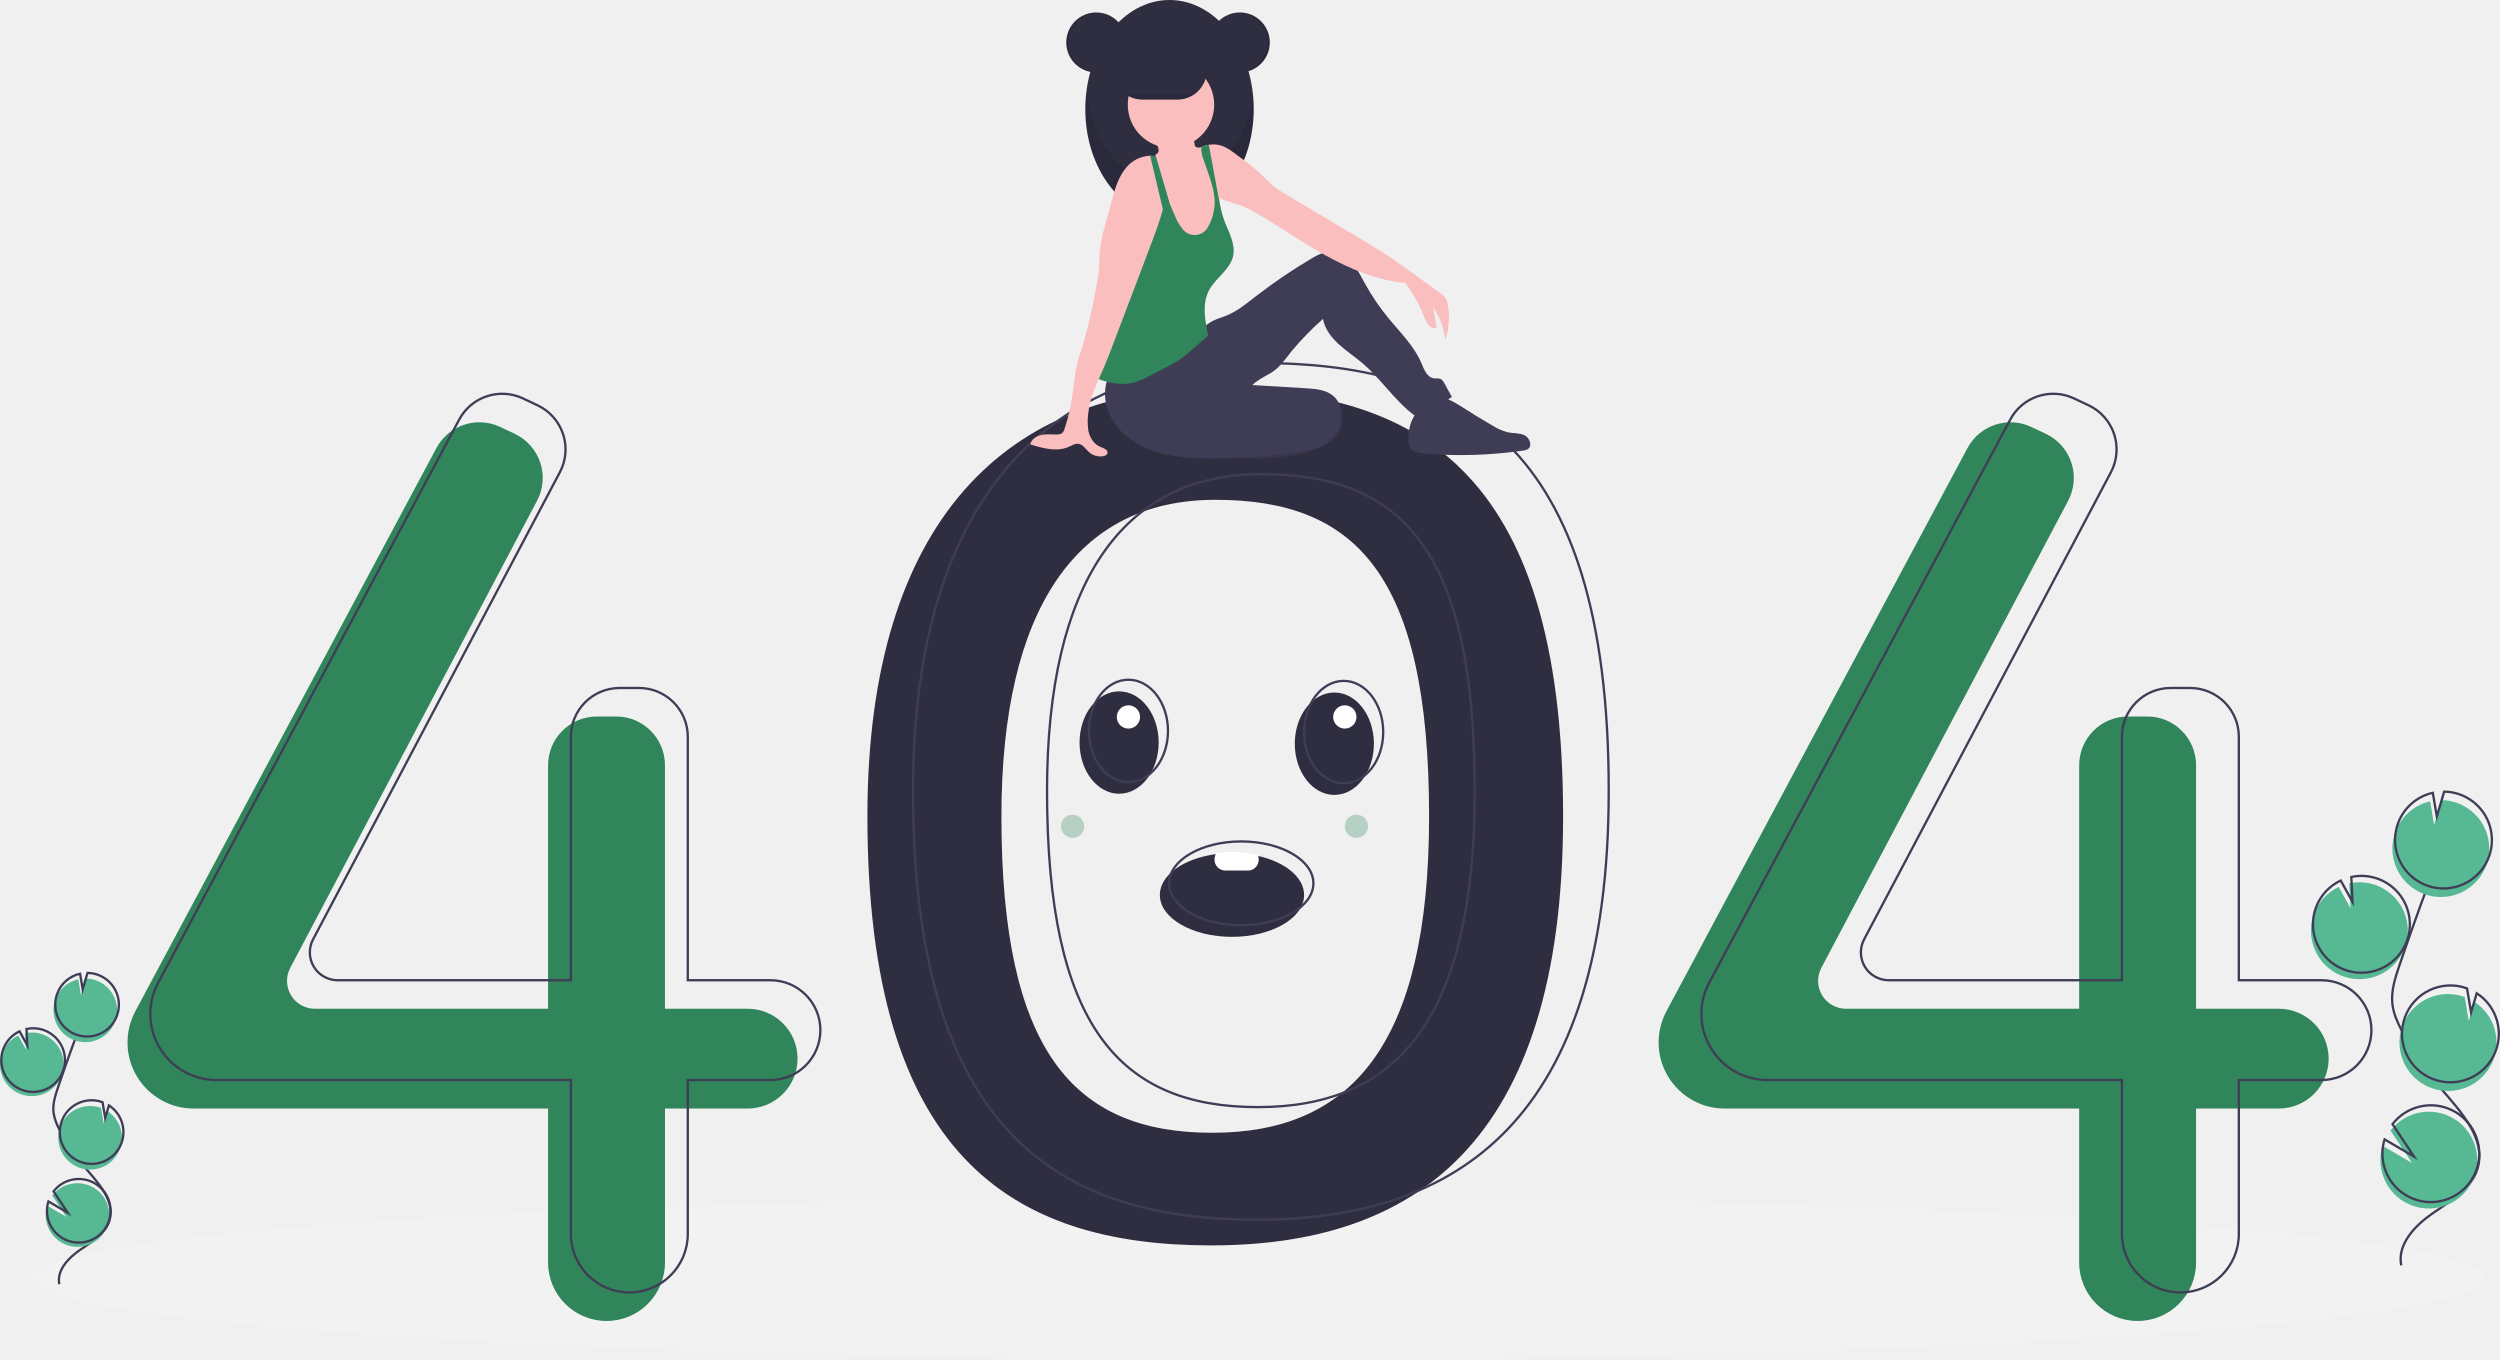
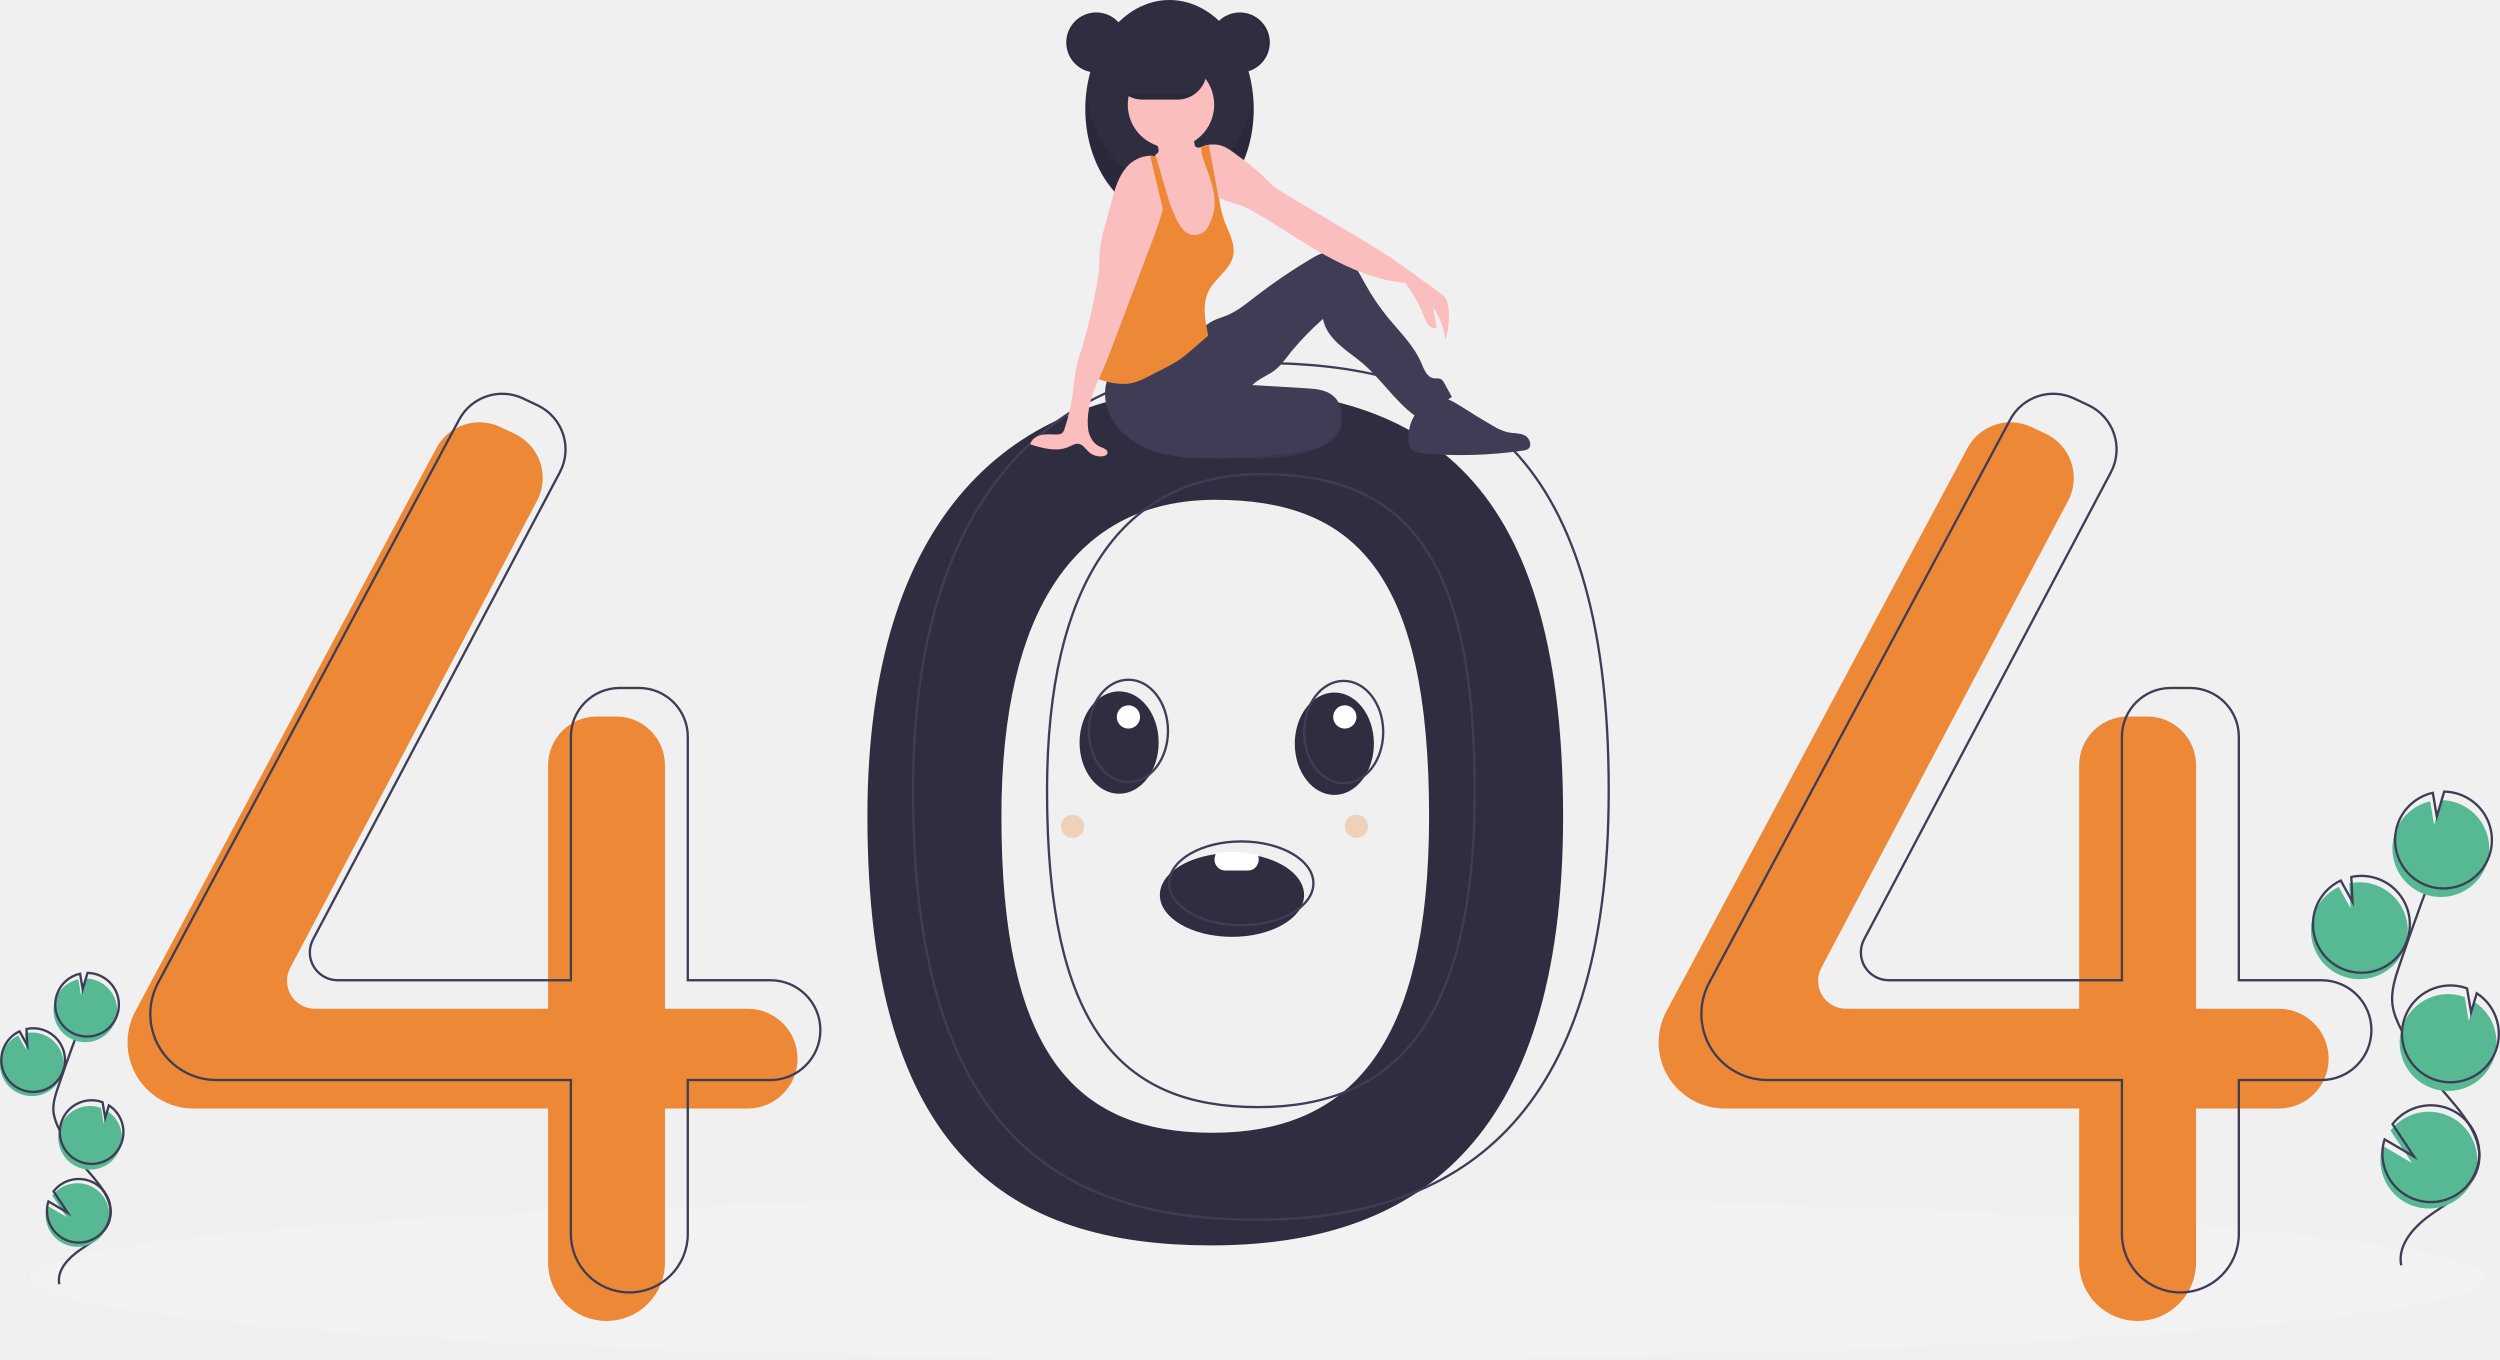
- <svg xmlns="http://www.w3.org/2000/svg" data-name="Layer 1" width="1074.392" height="584.231">
+ <svg xmlns="http://www.w3.org/2000/svg" id="fd59ce54-f850-4dfc-bc34-dd7d379d600e" data-name="Layer 1" width="1074.392" height="584.231" viewBox="0 0 1074.392 584.231">
  <ellipse cx="540.643" cy="549.309" rx="527.5" ry="34.922" fill="#f2f2f2" />
-   <path d="M520.426 167.01c-85.944 0-147.651 55.14-147.651 183.798 0 145.813 61.707 184.41 147.65 184.41s151.328-42.273 151.328-184.41c0-151.94-65.383-183.798-151.327-183.798zm.565 319.808c-59.527 0-90.626-34.923-90.626-135.916 0-89.112 32.372-136.105 91.899-136.105s91.899 30.868 91.899 136.105c0 98.447-33.646 135.916-93.172 135.916z" fill="#2f2e41" />
-   <path d="M321.311 433.517h-35.534v-104.64a20.956 20.956 0 0 0-20.956-20.956h-8.326a20.956 20.956 0 0 0-20.956 20.956v104.64h-100.23a11.963 11.963 0 0 1-10.578-17.552l106.083-200.78a20.956 20.956 0 0 0-9.58-28.74l-6.263-2.957a20.956 20.956 0 0 0-27.43 9.07L58.162 434.591a28.416 28.416 0 0 0-3.357 13.396 28.416 28.416 0 0 0 28.416 28.416H235.54v66.167a25.119 25.119 0 0 0 25.119 25.12 25.119 25.119 0 0 0 25.119-25.12v-66.167h35.534a21.443 21.443 0 0 0 21.443-21.443 21.443 21.443 0 0 0-21.443-21.443zM979.308 433.517h-35.534v-104.64a20.956 20.956 0 0 0-20.956-20.956h-8.327a20.956 20.956 0 0 0-20.956 20.956v104.64h-100.23a11.963 11.963 0 0 1-10.577-17.552l106.082-200.78a20.956 20.956 0 0 0-9.58-28.74l-6.263-2.957a20.956 20.956 0 0 0-27.429 9.07L716.157 434.591a28.416 28.416 0 0 0-3.356 13.396 28.416 28.416 0 0 0 28.416 28.416h152.318v66.167a25.119 25.119 0 0 0 25.12 25.12 25.119 25.119 0 0 0 25.118-25.12v-66.167h35.535a21.443 21.443 0 0 0 21.443-21.443 21.443 21.443 0 0 0-21.443-21.443z" fill="#30855a" />
-   <path d="M331.114 421.264H295.58v-104.64a20.956 20.956 0 0 0-20.956-20.956h-8.327a20.956 20.956 0 0 0-20.956 20.956v104.64h-100.23a11.963 11.963 0 0 1-10.577-17.552l106.082-200.78a20.956 20.956 0 0 0-9.58-28.74l-6.263-2.957a20.956 20.956 0 0 0-27.429 9.07L67.963 422.338a28.416 28.416 0 0 0-3.356 13.396 28.416 28.416 0 0 0 28.416 28.416H245.34v66.167a25.119 25.119 0 0 0 25.12 25.119 25.119 25.119 0 0 0 25.119-25.12V464.15h35.534a21.443 21.443 0 0 0 21.443-21.443 21.443 21.443 0 0 0-21.443-21.443zM997.688 421.264h-35.535v-104.64a20.956 20.956 0 0 0-20.956-20.956h-8.326a20.956 20.956 0 0 0-20.956 20.956v104.64h-100.23a11.963 11.963 0 0 1-10.577-17.552l106.082-200.78a20.956 20.956 0 0 0-9.58-28.74l-6.263-2.957a20.956 20.956 0 0 0-27.43 9.07l-129.38 242.033a28.416 28.416 0 0 0-3.356 13.396 28.416 28.416 0 0 0 28.415 28.416h152.32v66.167a25.119 25.119 0 0 0 25.118 25.119 25.119 25.119 0 0 0 25.12-25.12V464.15h35.534a21.443 21.443 0 0 0 21.443-21.443 21.443 21.443 0 0 0-21.443-21.443zM540.03 155.982c-85.943 0-147.65 55.14-147.65 183.798 0 145.813 61.707 184.41 147.65 184.41s151.328-42.273 151.328-184.41c0-151.94-65.383-183.798-151.327-183.798zm.566 319.808c-59.527 0-90.626-34.923-90.626-135.916 0-89.112 32.372-136.105 91.899-136.105s91.899 30.868 91.899 136.105c0 98.447-33.645 135.916-93.172 135.916z" fill="none" stroke="#3f3d56" stroke-miterlimit="10" />
+   <path d="M583.48,324.894c-85.944,0-147.651,55.139-147.651,183.798,0,145.813,61.707,184.411,147.651,184.411s151.327-42.274,151.327-184.411C734.807,356.753,669.424,324.894,583.48,324.894Zm.565,319.808c-59.527,0-90.626-34.923-90.626-135.916,0-89.112,32.372-136.105,91.899-136.105s91.899,30.868,91.899,136.105C677.217,607.234,643.572,644.703,584.045,644.703Z" transform="translate(-63.054 -157.8845)" fill="#2f2e41" />
+   <path d="M384.365,591.401H348.831V486.762A20.956,20.956,0,0,0,327.875,465.806h-8.326a20.956,20.956,0,0,0-20.956,20.956V591.401H198.363a11.963,11.963,0,0,1-10.578-17.552l106.082-200.78A20.956,20.956,0,0,0,284.287,344.33l-6.262-2.957a20.956,20.956,0,0,0-27.429,9.07L121.214,592.475a28.416,28.416,0,0,0-3.356,13.396v0a28.416,28.416,0,0,0,28.416,28.416H298.593v66.167a25.119,25.119,0,0,0,25.119,25.119h0a25.119,25.119,0,0,0,25.119-25.119V634.287h35.534a21.443,21.443,0,0,0,21.443-21.443v0A21.443,21.443,0,0,0,384.365,591.401Z" transform="translate(-63.054 -157.8845)" fill="#ed8936" />
+   <path d="M1042.362,591.401h-35.534V486.762A20.956,20.956,0,0,0,985.872,465.806h-8.326a20.956,20.956,0,0,0-20.956,20.956V591.401H856.359a11.963,11.963,0,0,1-10.578-17.552L951.864,373.069A20.956,20.956,0,0,0,942.284,344.33l-6.262-2.957a20.956,20.956,0,0,0-27.429,9.07L779.211,592.475a28.416,28.416,0,0,0-3.356,13.396v0a28.416,28.416,0,0,0,28.416,28.416H956.589v66.167a25.119,25.119,0,0,0,25.119,25.119h0a25.119,25.119,0,0,0,25.119-25.119V634.287h35.534a21.443,21.443,0,0,0,21.443-21.443v0A21.443,21.443,0,0,0,1042.362,591.401Z" transform="translate(-63.054 -157.8845)" fill="#ed8936" />
+   <path d="M394.168,579.148H358.634V474.509a20.956,20.956,0,0,0-20.956-20.956h-8.326a20.956,20.956,0,0,0-20.956,20.956V579.148H208.165a11.963,11.963,0,0,1-10.578-17.552L303.67,360.816a20.956,20.956,0,0,0-9.58-28.739l-6.262-2.957a20.956,20.956,0,0,0-27.429,9.07L131.017,580.222a28.416,28.416,0,0,0-3.356,13.396v0a28.416,28.416,0,0,0,28.416,28.416H308.395v66.167a25.119,25.119,0,0,0,25.119,25.119h0a25.119,25.119,0,0,0,25.119-25.119V622.034h35.534a21.443,21.443,0,0,0,21.443-21.443v0A21.443,21.443,0,0,0,394.168,579.148Z" transform="translate(-63.054 -157.8845)" fill="none" stroke="#3f3d56" stroke-miterlimit="10" />
+   <path d="M1060.742,579.148h-35.534V474.509a20.956,20.956,0,0,0-20.956-20.956H995.925a20.956,20.956,0,0,0-20.956,20.956V579.148H874.739a11.963,11.963,0,0,1-10.578-17.552L970.244,360.816a20.956,20.956,0,0,0-9.58-28.739l-6.262-2.957a20.956,20.956,0,0,0-27.429,9.07L797.59,580.222a28.416,28.416,0,0,0-3.356,13.396v0a28.416,28.416,0,0,0,28.416,28.416H974.969v66.167a25.119,25.119,0,0,0,25.119,25.119h0a25.119,25.119,0,0,0,25.119-25.119V622.034h35.534a21.443,21.443,0,0,0,21.443-21.443v0A21.443,21.443,0,0,0,1060.742,579.148Z" transform="translate(-63.054 -157.8845)" fill="none" stroke="#3f3d56" stroke-miterlimit="10" />
+   <path d="M603.085,313.866c-85.944,0-147.651,55.139-147.651,183.798,0,145.813,61.707,184.411,147.651,184.411s151.327-42.274,151.327-184.411C754.412,345.725,689.029,313.866,603.085,313.866Zm.565,319.808c-59.527,0-90.626-34.923-90.626-135.916,0-89.112,32.372-136.105,91.899-136.105s91.899,30.868,91.899,136.105C696.822,596.206,663.177,633.675,603.65,633.675Z" transform="translate(-63.054 -157.8845)" fill="none" stroke="#3f3d56" stroke-miterlimit="10" />
  <circle cx="471.141" cy="18.25" r="12.901" fill="#2f2e41" />
  <ellipse cx="502.607" cy="46.885" rx="36.186" ry="46.885" fill="#2f2e41" />
-   <path d="M502.607 79.61c-18.127 0-33.14-17.27-35.775-39.805a60.976 60.976 0 0 0-.41 7.08c0 25.893 16.2 46.885 36.185 46.885s36.187-20.991 36.187-46.885a60.976 60.976 0 0 0-.41-7.08c-2.635 22.534-17.649 39.805-35.777 39.805z" opacity=".1" />
-   <path d="M576.242 184.189c-.777 3.193-4.128 5.75-7.839 7.538-7.801 3.756-17.425 4.878-26.76 5.254a45.176 45.176 0 0 1-7.144-.132 20.537 20.537 0 0 1-12.25-5.632 1.68 1.68 0 0 1 .043-2.843c4.97-5.46 13.263-8.806 21.617-11.217 6.334-1.827 17.38-6.56 24.29-5.922 6.691.62 9.024 8.922 8.043 12.954z" fill="#3f3d56" />
-   <path d="M576.242 184.189c-.777 3.193-4.128 5.75-7.839 7.538-7.801 3.756-17.425 4.878-26.76 5.254a45.176 45.176 0 0 1-7.144-.132 20.537 20.537 0 0 1-12.25-5.632 1.68 1.68 0 0 1 .043-2.843c4.97-5.46 13.263-8.806 21.617-11.217 6.334-1.827 17.38-6.56 24.29-5.922 6.691.62 9.024 8.922 8.043 12.954z" opacity=".1" />
-   <path d="M477.044 160.321a19.77 19.77 0 0 0-1.199 15.075 26.34 26.34 0 0 0 8.83 12.497c10.094 8.092 23.987 9.205 36.924 9.093a284.65 284.65 0 0 0 33.905-2.324 40.538 40.538 0 0 0 11.002-2.554c4.222-1.827 7.933-5.178 9.436-9.526s.436-9.673-3.134-12.574c-3.137-2.55-7.463-2.9-11.498-3.143l-23.087-1.388c2.28-2.308 5.318-3.614 8.095-5.292 3.686-2.226 6.134-5.965 8.814-9.335a129.001 129.001 0 0 1 13.438-13.817c.752 4.31 3.478 7.85 6.688 10.824s6.908 5.369 10.243 8.2c8.079 6.859 13.896 16.167 22.393 22.5a43.829 43.829 0 0 0 16.048-8.011l-3.302-5.982a3.94 3.94 0 0 0-1.244-1.553c-.935-.575-2.14-.278-3.225-.441-2.901-.435-4.168-3.784-5.306-6.487-3.125-7.422-9.108-13.18-14.218-19.404a98.009 98.009 0 0 1-9.996-14.723c-1.717-3.102-3.288-6.331-5.618-9.003s-5.593-4.773-9.138-4.78c-3.132-.007-6.021 1.583-8.714 3.182a230.477 230.477 0 0 0-23.63 16.1c-3.944 3.061-7.864 6.296-12.49 8.173-1.947.79-4 1.33-5.869 2.292-3.273 1.685-5.757 4.535-8.431 7.065-9.538 9.023-22.596 14.869-35.717 15.336z" fill="#3f3d56" />
-   <path d="M525.32 96.098a23.774 23.774 0 0 1-1.734 8.033 10.045 10.045 0 0 1-5.768 5.573 12.375 12.375 0 0 1-5.623.183 10.882 10.882 0 0 1-4.581-1.561c-2.165-1.489-3.245-4.144-3.638-6.743-.393-2.596-.217-5.249-.469-7.864a42.944 42.944 0 0 0-1.202-6.255c-.17-.683-.343-1.363-.513-2.042-.166-.68-.33-1.36-.481-2.04a44.287 44.287 0 0 1-.378-1.925 28.716 28.716 0 0 1-.233-1.643 18.423 18.423 0 0 0-.808-4.811 14.607 14.607 0 0 0-1.687-2.854c-.286-.409-.563-.818-.818-1.243a5.89 5.89 0 0 1-.972-3.748 3.286 3.286 0 0 1 .148-.6c.025-.076.053-.152.085-.224a1.802 1.802 0 0 0 1.23-1.149 3.433 3.433 0 0 0-.148-1.777 11.318 11.318 0 0 0-.96-2.288c-.264-.478-1.16-1.34-1.167-1.888-.013-1.101 2.14-1.989 3.011-2.423a16.796 16.796 0 0 1 8.597-1.743c1.904.129 3.968.714 5.019 2.31.944 1.438.818 3.3 1.22 4.971a1.47 1.47 0 0 0 .3.664 1.341 1.341 0 0 0 .74.34 4.55 4.55 0 0 0 1.415.057h.003a2.931 2.931 0 0 0 .371-.054 4.957 4.957 0 0 0 2.033-.878q.586-.156 1.18-.255a.251.251 0 0 0 .047-.01c1.577 4.976 1.781 10.31 3.072 15.375.638 2.52 1.554 5.01 1.683 7.603.01.113.013.23.016.346.019.834-.047 1.674-.013 2.504a6.981 6.981 0 0 0 .126 1.114 15.611 15.611 0 0 0 .525 1.744l.01.028c.06.182.116.368.164.554.034.135.066.267.09.402l.004.01a14.938 14.938 0 0 1 .104 4.207z" fill="#fbbebe" />
+   <path d="M565.661,237.494c-18.128,0-33.141-17.271-35.776-39.805a60.976,60.976,0,0,0-.41,7.08c0,25.894,16.201,46.885,36.186,46.885s36.186-20.991,36.186-46.885a60.976,60.976,0,0,0-.41-7.08C598.803,220.224,583.789,237.494,565.661,237.494Z" transform="translate(-63.054 -157.8845)" opacity="0.1" />
+   <path d="M639.296,342.073c-.777,3.193-4.128,5.751-7.839,7.538-7.802,3.757-17.425,4.878-26.76,5.254a45.176,45.176,0,0,1-7.144-.132,20.537,20.537,0,0,1-12.251-5.631,1.681,1.681,0,0,1,.044-2.844c4.969-5.459,13.262-8.806,21.616-11.216,6.334-1.827,17.381-6.561,24.29-5.922C637.944,329.739,640.277,338.041,639.296,342.073Z" transform="translate(-63.054 -157.8845)" fill="#3f3d56" />
+   <path d="M639.296,342.073c-.777,3.193-4.128,5.751-7.839,7.538-7.802,3.757-17.425,4.878-26.76,5.254a45.176,45.176,0,0,1-7.144-.132,20.537,20.537,0,0,1-12.251-5.631,1.681,1.681,0,0,1,.044-2.844c4.969-5.459,13.262-8.806,21.616-11.216,6.334-1.827,17.381-6.561,24.29-5.922C637.944,329.739,640.277,338.041,639.296,342.073Z" transform="translate(-63.054 -157.8845)" opacity="0.1" />
+   <path d="M540.098,318.206a19.77,19.77,0,0,0-1.199,15.075,26.339,26.339,0,0,0,8.829,12.497c10.095,8.092,23.988,9.205,36.925,9.093a284.649,284.649,0,0,0,33.905-2.324,40.538,40.538,0,0,0,11.001-2.554c4.222-1.827,7.933-5.178,9.436-9.526s.436-9.672-3.134-12.574c-3.137-2.55-7.463-2.9-11.498-3.143l-23.088-1.387c2.281-2.308,5.318-3.614,8.096-5.292,3.685-2.226,6.134-5.965,8.813-9.335a129.001,129.001,0,0,1,13.439-13.817c.751,4.31,3.478,7.85,6.687,10.824s6.908,5.368,10.244,8.2c8.079,6.858,13.896,16.167,22.392,22.5a43.829,43.829,0,0,0,16.049-8.012l-3.302-5.981a3.94,3.94,0,0,0-1.245-1.553c-.935-.575-2.14-.279-3.225-.441-2.901-.435-4.168-3.784-5.306-6.487-3.125-7.422-9.108-13.18-14.218-19.404a98.009,98.009,0,0,1-9.996-14.723c-1.717-3.102-3.288-6.331-5.617-9.003s-5.594-4.773-9.139-4.781c-3.132-.007-6.021,1.584-8.714,3.183a230.477,230.477,0,0,0-23.63,16.099c-3.944,3.062-7.863,6.296-12.489,8.174-1.947.79-4,1.331-5.869,2.292-3.273,1.684-5.757,4.534-8.431,7.064C566.277,311.892,553.219,317.738,540.098,318.206Z" transform="translate(-63.054 -157.8845)" fill="#3f3d56" />
+   <path d="M588.374,253.983a23.774,23.774,0,0,1-1.734,8.033,10.045,10.045,0,0,1-5.768,5.573,12.375,12.375,0,0,1-5.623.182,10.882,10.882,0,0,1-4.582-1.561c-2.165-1.488-3.244-4.144-3.637-6.743-.393-2.596-.217-5.249-.469-7.863a42.944,42.944,0,0,0-1.202-6.255c-.17-.683-.343-1.362-.513-2.042-.167-.68-.33-1.359-.481-2.039-.138-.639-.267-1.281-.378-1.926-.091-.544-.173-1.092-.233-1.643a18.423,18.423,0,0,0-.809-4.811,14.607,14.607,0,0,0-1.687-2.854c-.286-.409-.563-.818-.818-1.243a5.89,5.89,0,0,1-.972-3.748,3.286,3.286,0,0,1,.148-.601c.025-.076.053-.151.085-.223A1.802,1.802,0,0,0,560.932,223.07a3.433,3.433,0,0,0-.148-1.778,11.318,11.318,0,0,0-.96-2.288c-.264-.478-1.161-1.34-1.167-1.888-.013-1.101,2.14-1.989,3.011-2.423a16.796,16.796,0,0,1,8.597-1.743c1.904.129,3.968.714,5.019,2.31.944,1.438.818,3.301,1.221,4.972a1.471,1.471,0,0,0,.299.664,1.341,1.341,0,0,0,.739.34,4.549,4.549,0,0,0,1.416.057h.003a2.931,2.931,0,0,0,.371-.054,4.957,4.957,0,0,0,2.033-.878q.585-.156,1.18-.255a.251.251,0,0,0,.047-.009c1.576,4.975,1.781,10.308,3.071,15.374.639,2.52,1.554,5.009,1.683,7.602.009.113.013.23.016.346.019.834-.047,1.674-.013,2.505a6.981,6.981,0,0,0,.126,1.114,15.611,15.611,0,0,0,.525,1.743l.009.028c.06.183.116.368.164.554.035.135.066.267.091.403l.003.009A14.938,14.938,0,0,1,588.374,253.983Z" transform="translate(-63.054 -157.8845)" fill="#fbbebe" />
  <circle cx="503.237" cy="44.997" r="18.565" fill="#fbbebe" />
-   <path d="M621.103 146.148a30.445 30.445 0 0 0-5.236-14.103q.722 4.295 1.448 8.587a3.214 3.214 0 0 1-3.367-1.035 10.337 10.337 0 0 1-1.766-3.276 67.466 67.466 0 0 0-8.21-14.735c-11.818-.985-23.501-5.884-33.895-11.596-10.396-5.708-20.125-12.552-30.383-18.502a43.573 43.573 0 0 0-5.545-2.832c-3.21-1.287-6.812-1.954-9.855-3.467-.205-.101-.41-.208-.61-.318a12.578 12.578 0 0 1-1.945-1.306 10.344 10.344 0 0 1-.931-.856 20.351 20.351 0 0 1-3.56-5.953c-1.632-3.613-2.215-7.97-3.845-11.583a11.203 11.203 0 0 1 2.502-1.765h.003c.132-.07.265-.136.4-.199a11.94 11.94 0 0 1 2.004-.733q.586-.156 1.18-.255a.251.251 0 0 0 .047-.01 11.566 11.566 0 0 1 5.491.435c2.587.875 4.767 2.621 6.942 4.273a114.02 114.02 0 0 1 10.148 8.05c1.793 1.717 3.43 3.605 5.358 5.166a42.144 42.144 0 0 0 5.057 3.351q15.656 9.327 31.315 18.65c3.534 2.105 7.07 4.21 10.526 6.438 5.248 3.386 10.308 7.055 15.365 10.72q4.47 3.239 8.936 6.48a9.728 9.728 0 0 1 2.533 2.34 8.472 8.472 0 0 1 1.123 3.434 31.387 31.387 0 0 1-1.23 14.6z" fill="#fbbebe" />
-   <path d="M529.923 110.06c-1.252 5.616-6.929 9.012-9.896 13.945-3.688 6.124-2.184 13.241-.8 20.255q-3.794 3.271-7.592 6.542c-1.397 1.199-2.794 2.404-4.298 3.465a57.35 57.35 0 0 1-6.86 3.94q-3.36 1.727-6.721 3.457a32.128 32.128 0 0 1-6.58 2.788c-4.414 1.133-9.103.34-13.47-.972a6.088 6.088 0 0 1-1.473-.601 2.394 2.394 0 0 1-.699-.633 3.91 3.91 0 0 1-.443-2.539c.443-7.35 2.24-14.547 4.03-21.69a85.26 85.26 0 0 1 3.849-12.577 85.077 85.077 0 0 1 5.415-10.15 68.368 68.368 0 0 1 7.93-11.514 18.479 18.479 0 0 0 3.675-4.739c1.117-2.549.686-5.472.913-8.247a17.148 17.148 0 0 1 1.633-6.007v-.003a17.093 17.093 0 0 1 1.743-2.883l.916 2.13q.302.7.597 1.395.387.896.768 1.787l2.197 5.113a21.59 21.59 0 0 0 3.335 5.944 6.5 6.5 0 0 0 11.123-.853 21.261 21.261 0 0 0 2.272-6.013 19.215 19.215 0 0 0 .252-7.835c-.758-5.01-2.889-10.126-4.437-14.78a14.945 14.945 0 0 1-1.08-4.87 3.351 3.351 0 0 1 .057-.56l.029-.146a11.94 11.94 0 0 1 2.004-.733q.585-.155 1.18-.255 2.044 11.064 4.094 22.128c.031.173.066.346.097.522.196 1.057.394 2.114.614 3.169.198.956.412 1.91.651 2.857l.01.028c.082.321.167.639.255.957l.003.009c.242.868.513 1.73.818 2.58 1.85 5.12 5.076 10.274 3.89 15.589z" fill="#30855a" />
-   <path d="M605.267 188.993a6.583 6.583 0 0 0 .61 3.143c1.162 2.123 3.95 2.606 6.363 2.805a188.377 188.377 0 0 0 42.265-1.288 4.886 4.886 0 0 0 2.152-.668c1.99-1.395.763-4.795-1.41-5.883s-4.751-.826-7.135-1.298a22.48 22.48 0 0 1-6.678-2.896q-7.252-4.167-14.293-8.688c-2.794-1.795-6.093-3.71-9.24-2.646-8.525 2.884-12.69 8.222-12.634 17.419z" fill="#3f3d56" />
-   <path d="M501.383 82.99v.002a7.75 7.75 0 0 1-.072.39c-.035.215-.076.432-.116.646a77.708 77.708 0 0 1-1.42 5.962c-1.51 5.46-3.533 10.831-5.54 16.124L478.07 148.69c-1.36 3.574-2.716 7.152-4.26 10.654-.517 1.168-1.048 2.344-1.577 3.534-1.894 4.257-3.713 8.653-4.317 13.184a27.45 27.45 0 0 0-.192 9.04c.604 2.97 2.407 5.872 5.23 6.97 1.378.538 3.35 1.259 2.973 2.69-.204.787-1.098 1.171-1.9 1.303a7.312 7.312 0 0 1-5.966-1.718c-1.508-1.337-2.666-3.417-4.67-3.64-1.388-.151-2.665.68-3.936 1.261-5.186 2.37-11.228.712-16.674-.972.427-2.206 2.643-3.66 4.842-4.1 2.2-.444 4.475-.129 6.718-.189a3.51 3.51 0 0 0 2.042-.525 3.705 3.705 0 0 0 1.102-1.882 78.964 78.964 0 0 0 3.212-13.146c.724-4.667 1.026-9.406 2.058-14.016.803-3.596 2.042-7.08 3.106-10.61a224.682 224.682 0 0 0 5.06-22.077 78.02 78.02 0 0 0 1.425-9.367c.18-2.612.095-5.236.346-7.839a60.888 60.888 0 0 1 2.112-9.996l2.885-10.69c1.426-5.27 2.955-10.745 6.567-14.842a13.962 13.962 0 0 1 10.029-4.79 9.882 9.882 0 0 1 2.13.23c.116.029.233.057.349.089a8.634 8.634 0 0 1 2.174.9c1.114-.709 1.68-.46 2.42.632a6.973 6.973 0 0 1 .881 3.795 52.424 52.424 0 0 1-.856 10.415z" fill="#fbbebe" />
-   <path d="M502.607 87.162l-.047.047-.255.255-2.53 2.526-1.24-5.207-4.25-17.854a9.882 9.882 0 0 1 2.13.23 3.286 3.286 0 0 1 .148-.602l.201.69 1.441 4.902 2.728 9.308.45 1.532v.003z" fill="#30855a" />
-   <path d="M518.661 30.203a12.582 12.582 0 0 1-3.7 8.896 12.314 12.314 0 0 1-1.36 1.176 12.528 12.528 0 0 1-7.536 2.524h-15.096a12.59 12.59 0 0 1 0-25.18h15.096a12.63 12.63 0 0 1 12.596 12.584z" fill="#2f2e41" />
+   <path d="M684.157,304.033a30.445,30.445,0,0,0-5.236-14.103q.722,4.295,1.447,8.587a3.214,3.214,0,0,1-3.367-1.035,10.337,10.337,0,0,1-1.765-3.276,67.466,67.466,0,0,0-8.21-14.736c-11.819-.985-23.502-5.884-33.896-11.595-10.396-5.708-20.126-12.552-30.384-18.502a43.573,43.573,0,0,0-5.544-2.832c-3.21-1.287-6.812-1.954-9.855-3.468-.204-.101-.409-.208-.61-.318a12.578,12.578,0,0,1-1.945-1.306,10.344,10.344,0,0,1-.931-.856,20.351,20.351,0,0,1-3.559-5.953c-1.633-3.612-2.215-7.97-3.845-11.583a11.203,11.203,0,0,1,2.502-1.765h.003c.132-.069.264-.135.4-.198a11.94,11.94,0,0,1,2.004-.733q.585-.156,1.18-.255a.251.251,0,0,0,.047-.009,11.566,11.566,0,0,1,5.491.434c2.587.875,4.767,2.621,6.941,4.273a114.02,114.02,0,0,1,10.148,8.049c1.794,1.718,3.43,3.606,5.359,5.167a42.144,42.144,0,0,0,5.057,3.351q15.656,9.327,31.315,18.65c3.534,2.105,7.07,4.21,10.526,6.438,5.249,3.386,10.308,7.055,15.365,10.721q4.47,3.238,8.936,6.479a9.728,9.728,0,0,1,2.533,2.341,8.472,8.472,0,0,1,1.123,3.433A31.387,31.387,0,0,1,684.157,304.033Z" transform="translate(-63.054 -157.8845)" fill="#fbbebe" />
+   <path d="M592.977,267.944c-1.252,5.617-6.929,9.012-9.896,13.946-3.688,6.123-2.184,13.241-.799,20.255q-3.795,3.271-7.593,6.542c-1.397,1.199-2.794,2.404-4.298,3.464a57.351,57.351,0,0,1-6.86,3.94q-3.361,1.728-6.721,3.458a32.128,32.128,0,0,1-6.58,2.788c-4.415,1.133-9.103.34-13.471-.972a6.088,6.088,0,0,1-1.473-.601,2.394,2.394,0,0,1-.699-.632,3.911,3.911,0,0,1-.444-2.539c.444-7.351,2.24-14.547,4.031-21.69a85.26,85.26,0,0,1,3.848-12.577,85.077,85.077,0,0,1,5.415-10.151,68.368,68.368,0,0,1,7.929-11.514,18.479,18.479,0,0,0,3.675-4.739c1.117-2.549.686-5.472.913-8.247a17.148,17.148,0,0,1,1.633-6.007v-.003a17.093,17.093,0,0,1,1.743-2.882q.458,1.067.916,2.13.302.699.598,1.394.387.897.768,1.787,1.1,2.558,2.196,5.113a21.59,21.59,0,0,0,3.335,5.944,6.499,6.499,0,0,0,11.123-.853,21.261,21.261,0,0,0,2.272-6.013,19.215,19.215,0,0,0,.252-7.835c-.758-5.009-2.889-10.126-4.437-14.78a14.945,14.945,0,0,1-1.079-4.871,3.351,3.351,0,0,1,.057-.56c.009-.047.019-.098.028-.145a11.94,11.94,0,0,1,2.004-.733q.585-.156,1.18-.255,2.044,11.064,4.094,22.127c.032.173.066.346.098.522.195,1.057.393,2.115.614,3.169.198.957.412,1.91.651,2.857l.009.028c.082.321.167.639.255.957l.003.009c.242.868.513,1.731.818,2.58C590.938,257.475,594.164,262.629,592.977,267.944Z" transform="translate(-63.054 -157.8845)" fill="#ed8936" />
+   <path d="M668.321,346.877a6.583,6.583,0,0,0,.61,3.143c1.162,2.124,3.95,2.606,6.362,2.805a188.377,188.377,0,0,0,42.266-1.288,4.886,4.886,0,0,0,2.151-.668c1.99-1.395.763-4.795-1.41-5.884s-4.751-.826-7.135-1.297a22.479,22.479,0,0,1-6.678-2.896q-7.252-4.167-14.293-8.688c-2.795-1.795-6.093-3.71-9.24-2.646C672.43,332.343,668.265,337.681,668.321,346.877Z" transform="translate(-63.054 -157.8845)" fill="#3f3d56" />
+   <path d="M564.437,240.874v.003c-.022.132-.044.261-.072.39-.035.214-.076.431-.116.645-.39,1.998-.868,3.987-1.419,5.963-1.51,5.459-3.534,10.831-5.541,16.123q-8.081,21.287-16.164,42.577c-1.359,3.575-2.716,7.152-4.261,10.654-.516,1.167-1.048,2.344-1.576,3.534-1.894,4.257-3.713,8.653-4.317,13.184a27.45,27.45,0,0,0-.192,9.04c.604,2.97,2.407,5.872,5.23,6.97,1.378.538,3.351,1.259,2.974,2.69-.204.787-1.098,1.171-1.901,1.303a7.312,7.312,0,0,1-5.966-1.718c-1.507-1.337-2.665-3.417-4.67-3.641-1.388-.151-2.665.68-3.936,1.262-5.186,2.369-11.227.711-16.674-.972.428-2.206,2.643-3.66,4.843-4.1,2.199-.444,4.474-.129,6.718-.189a3.51,3.51,0,0,0,2.042-.525,3.705,3.705,0,0,0,1.101-1.882,78.964,78.964,0,0,0,3.213-13.147c.724-4.666,1.026-9.405,2.058-14.015.802-3.597,2.042-7.08,3.106-10.61a224.682,224.682,0,0,0,5.06-22.077,78.02,78.02,0,0,0,1.425-9.368c.179-2.612.094-5.236.346-7.838a60.888,60.888,0,0,1,2.111-9.997q1.444-5.348,2.885-10.689c1.425-5.271,2.955-10.746,6.567-14.843a13.962,13.962,0,0,1,10.028-4.789,9.882,9.882,0,0,1,2.13.23c.116.028.233.057.349.088a8.634,8.634,0,0,1,2.174.9c1.114-.708,1.68-.459,2.42.632a6.973,6.973,0,0,1,.881,3.795A52.424,52.424,0,0,1,564.437,240.874Z" transform="translate(-63.054 -157.8845)" fill="#fbbebe" />
+   <path d="M565.661,245.046l-.047.047-.255.255-2.53,2.527-1.24-5.208-4.251-17.854a9.882,9.882,0,0,1,2.13.23,3.286,3.286,0,0,1,.148-.601l.201.689,1.441,4.902,2.728,9.308.45,1.532v.003Z" transform="translate(-63.054 -157.8845)" fill="#ed8936" />
+   <path d="M581.715,188.087a12.582,12.582,0,0,1-3.7,8.896,12.314,12.314,0,0,1-1.36,1.176,12.528,12.528,0,0,1-7.536,2.524H554.023a12.59,12.59,0,0,1,0-25.18h15.096A12.629,12.629,0,0,1,581.715,188.087Z" transform="translate(-63.054 -157.8845)" fill="#2f2e41" />
  <circle cx="532.815" cy="18.25" r="12.901" fill="#2f2e41" />
-   <path d="M532.5 5.35c-.158 0-.315.006-.472.011a12.898 12.898 0 0 1 0 25.779c.157.005.314.012.472.012a12.901 12.901 0 1 0 0-25.803zM471.141 5.35c.158 0 .315.006.472.011a12.898 12.898 0 0 0 0 25.779c-.157.005-.314.012-.472.012a12.901 12.901 0 0 1 0-25.803zM513.6 40.275a12.528 12.528 0 0 1-7.535 2.524h-15.096a12.528 12.528 0 0 1-7.536-2.524z" opacity=".1" />
-   <path d="M611.086 133.756s3.252 9.372 6.229 6.876l-2.373-12.25z" fill="#fbbebe" />
-   <path d="M1006.864 419.55a20.813 20.813 0 1 0 2.771-39.916l.521 10.713-5.068-9.18a20.734 20.734 0 0 0-10.683 11.722 20.408 20.408 0 0 0-1.198 5.63 20.809 20.809 0 0 0 13.657 21.03z" fill="#57b894" />
-   <path d="M1031.941 543.793c-1.789-9.11 5.963-17.187 13.621-22.436s16.605-10.408 19.218-19.317c3.755-12.804-7.43-24.53-16.136-34.642a125.3 125.3 0 0 1-16.523-24.557c-1.812-3.533-3.476-7.226-3.953-11.167-.686-5.675 1.137-11.323 2.974-16.736q9.18-27.052 19.629-53.65" fill="none" stroke="#3f3d56" stroke-miterlimit="10" />
-   <path d="M1007.72 416.792a20.813 20.813 0 1 0 2.773-39.916l.52 10.713-5.068-9.18a20.734 20.734 0 0 0-10.683 11.722 20.408 20.408 0 0 0-1.197 5.63 20.809 20.809 0 0 0 13.656 21.03z" fill="none" stroke="#3f3d56" stroke-miterlimit="10" />
-   <path d="M1029.397 357.588a20.788 20.788 0 0 1 14.98-13.197l1.714 10.183 3.177-10.695a20.81 20.81 0 1 1-19.87 13.71z" fill="#57b894" />
-   <path d="M1030.54 353.91a20.788 20.788 0 0 1 14.98-13.197l1.714 10.184 3.177-10.696a20.81 20.81 0 1 1-19.87 13.71z" fill="none" stroke="#3f3d56" stroke-miterlimit="10" />
-   <path d="M1044.99 467.604a20.81 20.81 0 0 0 18.42-37.022l-2.441 8.219-1.732-10.304a.362.362 0 0 0-.053-.02 20.811 20.811 0 1 0-14.193 39.127z" fill="#57b894" />
-   <path d="M1045.981 463.88a20.81 20.81 0 0 0 18.419-37.023l-2.441 8.22-1.731-10.305a.362.362 0 0 0-.053-.02 20.811 20.811 0 1 0-14.194 39.128z" fill="none" stroke="#3f3d56" stroke-miterlimit="10" />
-   <path d="M1023.324 502.167a20.801 20.801 0 1 0 4.01-16.297l9.273 13.956-12.67-7.408a20.616 20.616 0 0 0-.613 9.749z" fill="#57b894" />
-   <path d="M1024.18 499.409a20.801 20.801 0 1 0 4.012-16.297l9.272 13.956-12.67-7.407a20.616 20.616 0 0 0-.613 9.748z" fill="none" stroke="#3f3d56" stroke-miterlimit="10" />
-   <path d="M9.007 470.249a13.674 13.674 0 1 0 1.821-26.225l.343 7.038-3.33-6.032a13.623 13.623 0 0 0-7.02 7.702 13.409 13.409 0 0 0-.786 3.7 13.672 13.672 0 0 0 8.972 13.817z" fill="#57b894" />
-   <path d="M25.484 551.879c-1.176-5.986 3.918-11.292 8.949-14.741s10.91-6.838 12.626-12.692c2.467-8.412-4.881-16.116-10.601-22.76a82.324 82.324 0 0 1-10.856-16.135 22.21 22.21 0 0 1-2.597-7.336c-.451-3.729.747-7.44 1.954-10.996q6.03-17.774 12.896-35.25" fill="none" stroke="#3f3d56" stroke-miterlimit="10" />
-   <path d="M9.57 468.437a13.674 13.674 0 1 0 1.822-26.225l.342 7.038-3.33-6.032a13.623 13.623 0 0 0-7.02 7.702 13.41 13.41 0 0 0-.786 3.699 13.672 13.672 0 0 0 8.973 13.818z" fill="none" stroke="#3f3d56" stroke-miterlimit="10" />
-   <path d="M23.812 429.539a13.658 13.658 0 0 1 9.842-8.671l1.126 6.69 2.088-7.026a13.673 13.673 0 1 1-13.056 9.007z" fill="#57b894" />
-   <path d="M24.563 427.123a13.658 13.658 0 0 1 9.842-8.671l1.126 6.69 2.088-7.027a13.673 13.673 0 1 1-13.056 9.008z" fill="none" stroke="#3f3d56" stroke-miterlimit="10" />
-   <path d="M34.058 501.822a13.673 13.673 0 0 0 12.101-24.325l-1.604 5.4-1.137-6.77a.238.238 0 0 0-.035-.013 13.673 13.673 0 1 0-9.325 25.708z" fill="#57b894" />
-   <path d="M34.708 499.374A13.673 13.673 0 0 0 46.81 475.05l-1.604 5.4-1.137-6.77a.238.238 0 0 0-.035-.013 13.673 13.673 0 1 0-9.326 25.707z" fill="none" stroke="#3f3d56" stroke-miterlimit="10" />
-   <path d="M19.822 524.53a13.667 13.667 0 1 0 2.635-10.708l6.092 9.17-8.324-4.867a13.545 13.545 0 0 0-.403 6.405z" fill="#57b894" />
-   <path d="M20.385 522.718a13.667 13.667 0 1 0 2.635-10.708l6.092 9.17-8.324-4.867a13.545 13.545 0 0 0-.403 6.405z" fill="none" stroke="#3f3d56" stroke-miterlimit="10" />
+   <path d="M595.554,163.234c-.158,0-.315.006-.472.012a12.898,12.898,0,0,1,0,25.778c.157.006.314.012.472.012a12.901,12.901,0,1,0,0-25.802Z" transform="translate(-63.054 -157.8845)" opacity="0.1" />
+   <path d="M534.195,163.234c.158,0,.315.006.472.012a12.898,12.898,0,0,0,0,25.778c-.157.006-.314.012-.472.012a12.901,12.901,0,0,1,0-25.802Z" transform="translate(-63.054 -157.8845)" opacity="0.1" />
+   <path d="M576.655,198.159a12.528,12.528,0,0,1-7.536,2.524H554.023a12.528,12.528,0,0,1-7.536-2.524Z" transform="translate(-63.054 -157.8845)" opacity="0.1" />
+   <path d="M674.14,291.64s3.252,9.372,6.229,6.876L677.996,286.267Z" transform="translate(-63.054 -157.8845)" fill="#fbbebe" />
+   <path d="M1069.918,577.434a20.813,20.813,0,1,0,2.772-39.915l.521,10.712-5.068-9.18a20.734,20.734,0,0,0-10.684,11.723,20.408,20.408,0,0,0-1.197,5.63A20.809,20.809,0,0,0,1069.918,577.434Z" transform="translate(-63.054 -157.8845)" fill="#57b894" />
+   <path d="M1094.995,701.678c-1.789-9.11,5.963-17.187,13.621-22.437s16.605-10.408,19.218-19.317c3.755-12.804-7.43-24.53-16.136-34.642a125.3,125.3,0,0,1-16.524-24.557c-1.811-3.533-3.476-7.225-3.952-11.166-.686-5.675,1.137-11.323,2.974-16.737q9.179-27.052,19.628-53.65" transform="translate(-63.054 -157.8845)" fill="none" stroke="#3f3d56" stroke-miterlimit="10" />
+   <path d="M1070.775,574.676a20.813,20.813,0,1,0,2.772-39.915l.521,10.712-5.068-9.18a20.734,20.734,0,0,0-10.684,11.723,20.408,20.408,0,0,0-1.197,5.63A20.809,20.809,0,0,0,1070.775,574.676Z" transform="translate(-63.054 -157.8845)" fill="none" stroke="#3f3d56" stroke-miterlimit="10" />
+   <path d="M1092.451,515.473a20.788,20.788,0,0,1,14.98-13.198l1.714,10.184,3.177-10.696a20.81,20.81,0,1,1-19.871,13.71Z" transform="translate(-63.054 -157.8845)" fill="#57b894" />
+   <path d="M1093.594,511.795a20.788,20.788,0,0,1,14.98-13.198l1.714,10.184,3.177-10.696a20.81,20.81,0,1,1-19.871,13.71Z" transform="translate(-63.054 -157.8845)" fill="none" stroke="#3f3d56" stroke-miterlimit="10" />
+   <path d="M1108.045,625.489a20.81,20.81,0,0,0,18.419-37.023l-2.441,8.219-1.731-10.304a.362.362,0,0,0-.053-.02,20.811,20.811,0,1,0-14.194,39.127Z" transform="translate(-63.054 -157.8845)" fill="#57b894" />
+   <path d="M1109.035,621.764a20.81,20.81,0,0,0,18.419-37.023l-2.441,8.219-1.731-10.304a.362.362,0,0,0-.053-.02,20.811,20.811,0,1,0-14.194,39.127Z" transform="translate(-63.054 -157.8845)" fill="none" stroke="#3f3d56" stroke-miterlimit="10" />
+   <path d="M1086.378,660.051a20.801,20.801,0,1,0,4.011-16.297l9.273,13.957-12.67-7.408A20.616,20.616,0,0,0,1086.378,660.051Z" transform="translate(-63.054 -157.8845)" fill="#57b894" />
+   <path d="M1087.235,657.294a20.801,20.801,0,1,0,4.011-16.297l9.273,13.957-12.67-7.408A20.616,20.616,0,0,0,1087.235,657.294Z" transform="translate(-63.054 -157.8845)" fill="none" stroke="#3f3d56" stroke-miterlimit="10" />
+   <path d="M72.061,628.133a13.674,13.674,0,1,0,1.821-26.225l.342,7.038-3.33-6.032a13.623,13.623,0,0,0-7.019,7.702,13.409,13.409,0,0,0-.787,3.699A13.672,13.672,0,0,0,72.061,628.133Z" transform="translate(-63.054 -157.8845)" fill="#57b894" />
+   <path d="M88.538,709.763c-1.175-5.986,3.918-11.292,8.949-14.741s10.91-6.838,12.626-12.692c2.467-8.412-4.882-16.117-10.601-22.76A82.324,82.324,0,0,1,88.656,643.436a22.21,22.21,0,0,1-2.597-7.336c-.451-3.729.747-7.439,1.954-10.996q6.031-17.773,12.896-35.249" transform="translate(-63.054 -157.8845)" fill="none" stroke="#3f3d56" stroke-miterlimit="10" />
+   <path d="M72.625,626.321a13.674,13.674,0,1,0,1.821-26.225l.342,7.038L71.458,601.103a13.623,13.623,0,0,0-7.019,7.702,13.409,13.409,0,0,0-.787,3.699A13.672,13.672,0,0,0,72.625,626.321Z" transform="translate(-63.054 -157.8845)" fill="none" stroke="#3f3d56" stroke-miterlimit="10" />
+   <path d="M86.866,587.423a13.658,13.658,0,0,1,9.842-8.671l1.126,6.691,2.087-7.027a13.673,13.673,0,1,1-13.055,9.007Z" transform="translate(-63.054 -157.8845)" fill="#57b894" />
+   <path d="M87.617,585.007a13.658,13.658,0,0,1,9.842-8.671l1.126,6.691L100.673,576a13.673,13.673,0,1,1-13.055,9.007Z" transform="translate(-63.054 -157.8845)" fill="none" stroke="#3f3d56" stroke-miterlimit="10" />
+   <path d="M97.112,659.706a13.673,13.673,0,0,0,12.102-24.325l-1.604,5.4-1.137-6.77a.238.238,0,0,0-.035-.013,13.673,13.673,0,1,0-9.326,25.707Z" transform="translate(-63.054 -157.8845)" fill="#57b894" />
+   <path d="M97.762,657.259a13.673,13.673,0,0,0,12.102-24.325l-1.604,5.4-1.137-6.77a.238.238,0,0,0-.035-.013,13.673,13.673,0,1,0-9.326,25.707Z" transform="translate(-63.054 -157.8845)" fill="none" stroke="#3f3d56" stroke-miterlimit="10" />
+   <path d="M82.876,682.414a13.667,13.667,0,1,0,2.635-10.708l6.092,9.17-8.324-4.867A13.545,13.545,0,0,0,82.876,682.414Z" transform="translate(-63.054 -157.8845)" fill="#57b894" />
+   <path d="M83.439,680.602a13.667,13.667,0,1,0,2.635-10.708l6.092,9.17-8.324-4.867A13.545,13.545,0,0,0,83.439,680.602Z" transform="translate(-63.054 -157.8845)" fill="none" stroke="#3f3d56" stroke-miterlimit="10" />
  <ellipse cx="480.946" cy="319.115" rx="17" ry="22" fill="#2f2e41" />
  <ellipse cx="573.446" cy="319.615" rx="17" ry="22" fill="#2f2e41" />
-   <path d="M560.446 384.615c0 9.94-13.88 18-31 18s-31-8.06-31-18c0-8.61 10.41-15.81 24.32-17.57a50.104 50.104 0 0 1 6.68-.43 50.699 50.699 0 0 1 11.13 1.2c11.62 2.59 19.87 9.14 19.87 16.8z" fill="#2f2e41" />
+   <path d="M623.5,542.5c0,9.94-13.88,18-31,18s-31-8.06-31-18c0-8.61,10.41-15.81,24.32-17.57a50.104,50.104,0,0,1,6.68-.43,50.699,50.699,0,0,1,11.13,1.2C615.25,528.29,623.5,534.84,623.5,542.5Z" transform="translate(-63.054 -157.8845)" fill="#2f2e41" />
  <ellipse cx="484.946" cy="314.115" rx="17" ry="22" fill="none" stroke="#3f3d56" stroke-miterlimit="10" />
  <ellipse cx="577.446" cy="314.615" rx="17" ry="22" fill="none" stroke="#3f3d56" stroke-miterlimit="10" />
  <ellipse cx="533.446" cy="379.615" rx="31" ry="18" fill="none" stroke="#3f3d56" stroke-miterlimit="10" />
-   <path d="M540.946 369.316a4.937 4.937 0 0 1-1.32 3.392 4.339 4.339 0 0 1-3.18 1.407h-10a4.664 4.664 0 0 1-4.5-4.8 4.905 4.905 0 0 1 .82-2.74 47.02 47.02 0 0 1 6.68-.46 47.665 47.665 0 0 1 11.13 1.28 5.067 5.067 0 0 1 .37 1.92z" fill="#fff" />
+   <path d="M604,527.2a4.937,4.937,0,0,1-1.32,3.392A4.339,4.339,0,0,1,599.5,532h-10a4.664,4.664,0,0,1-4.5-4.8,4.905,4.905,0,0,1,.82-2.741A47.02,47.02,0,0,1,592.5,524a47.665,47.665,0,0,1,11.13,1.28A5.067,5.067,0,0,1,604,527.2Z" transform="translate(-63.054 -157.8845)" fill="#fff" />
  <circle cx="484.946" cy="308.115" r="5" fill="#fff" />
  <circle cx="577.946" cy="308.115" r="5" fill="#fff" />
-   <circle cx="582.946" cy="355.115" r="5" fill="#30855a" opacity=".3" />
-   <circle cx="460.946" cy="355.115" r="5" fill="#30855a" opacity=".3" />
+   <circle cx="582.946" cy="355.115" r="5" fill="#ed8936" opacity="0.3" />
+   <circle cx="460.946" cy="355.115" r="5" fill="#ed8936" opacity="0.3" />
</svg>
